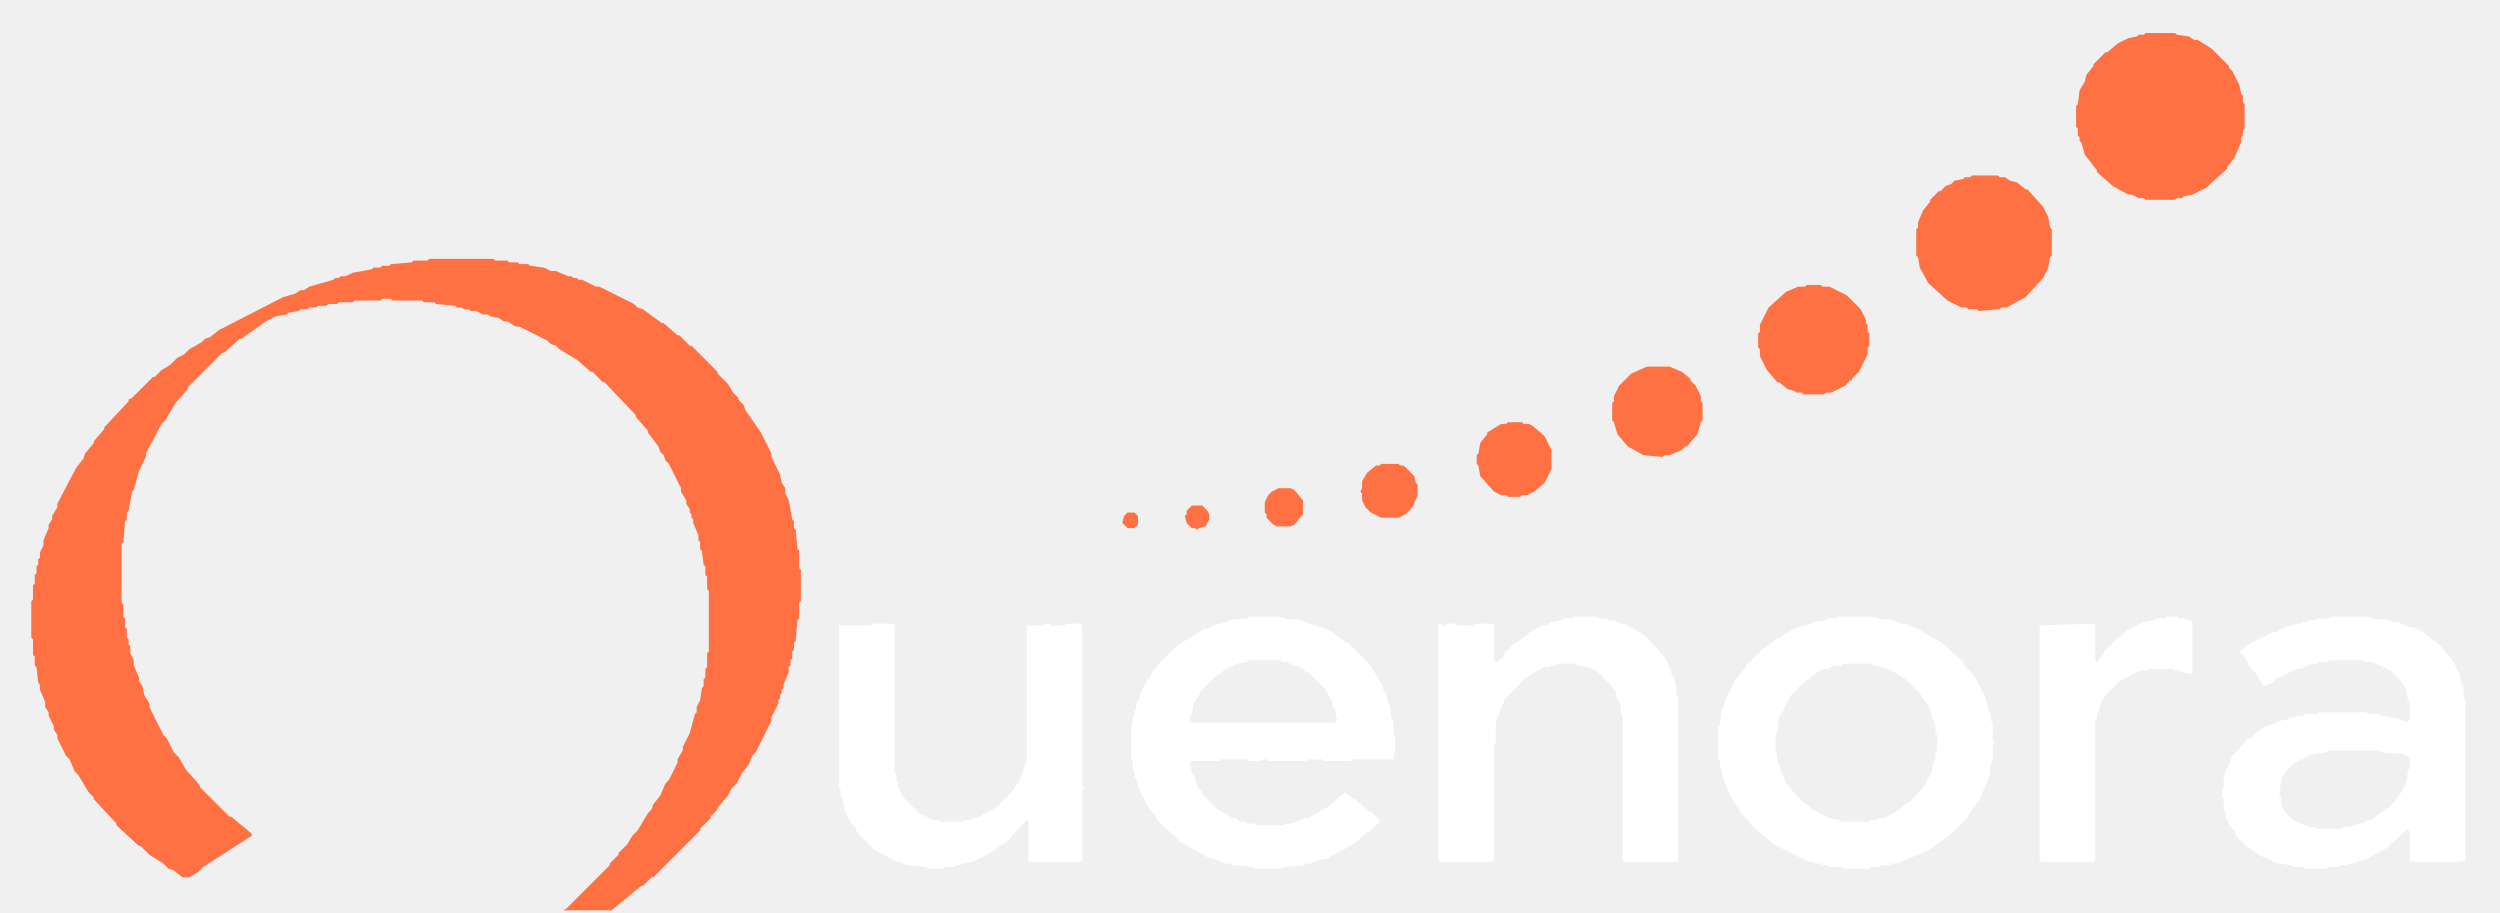
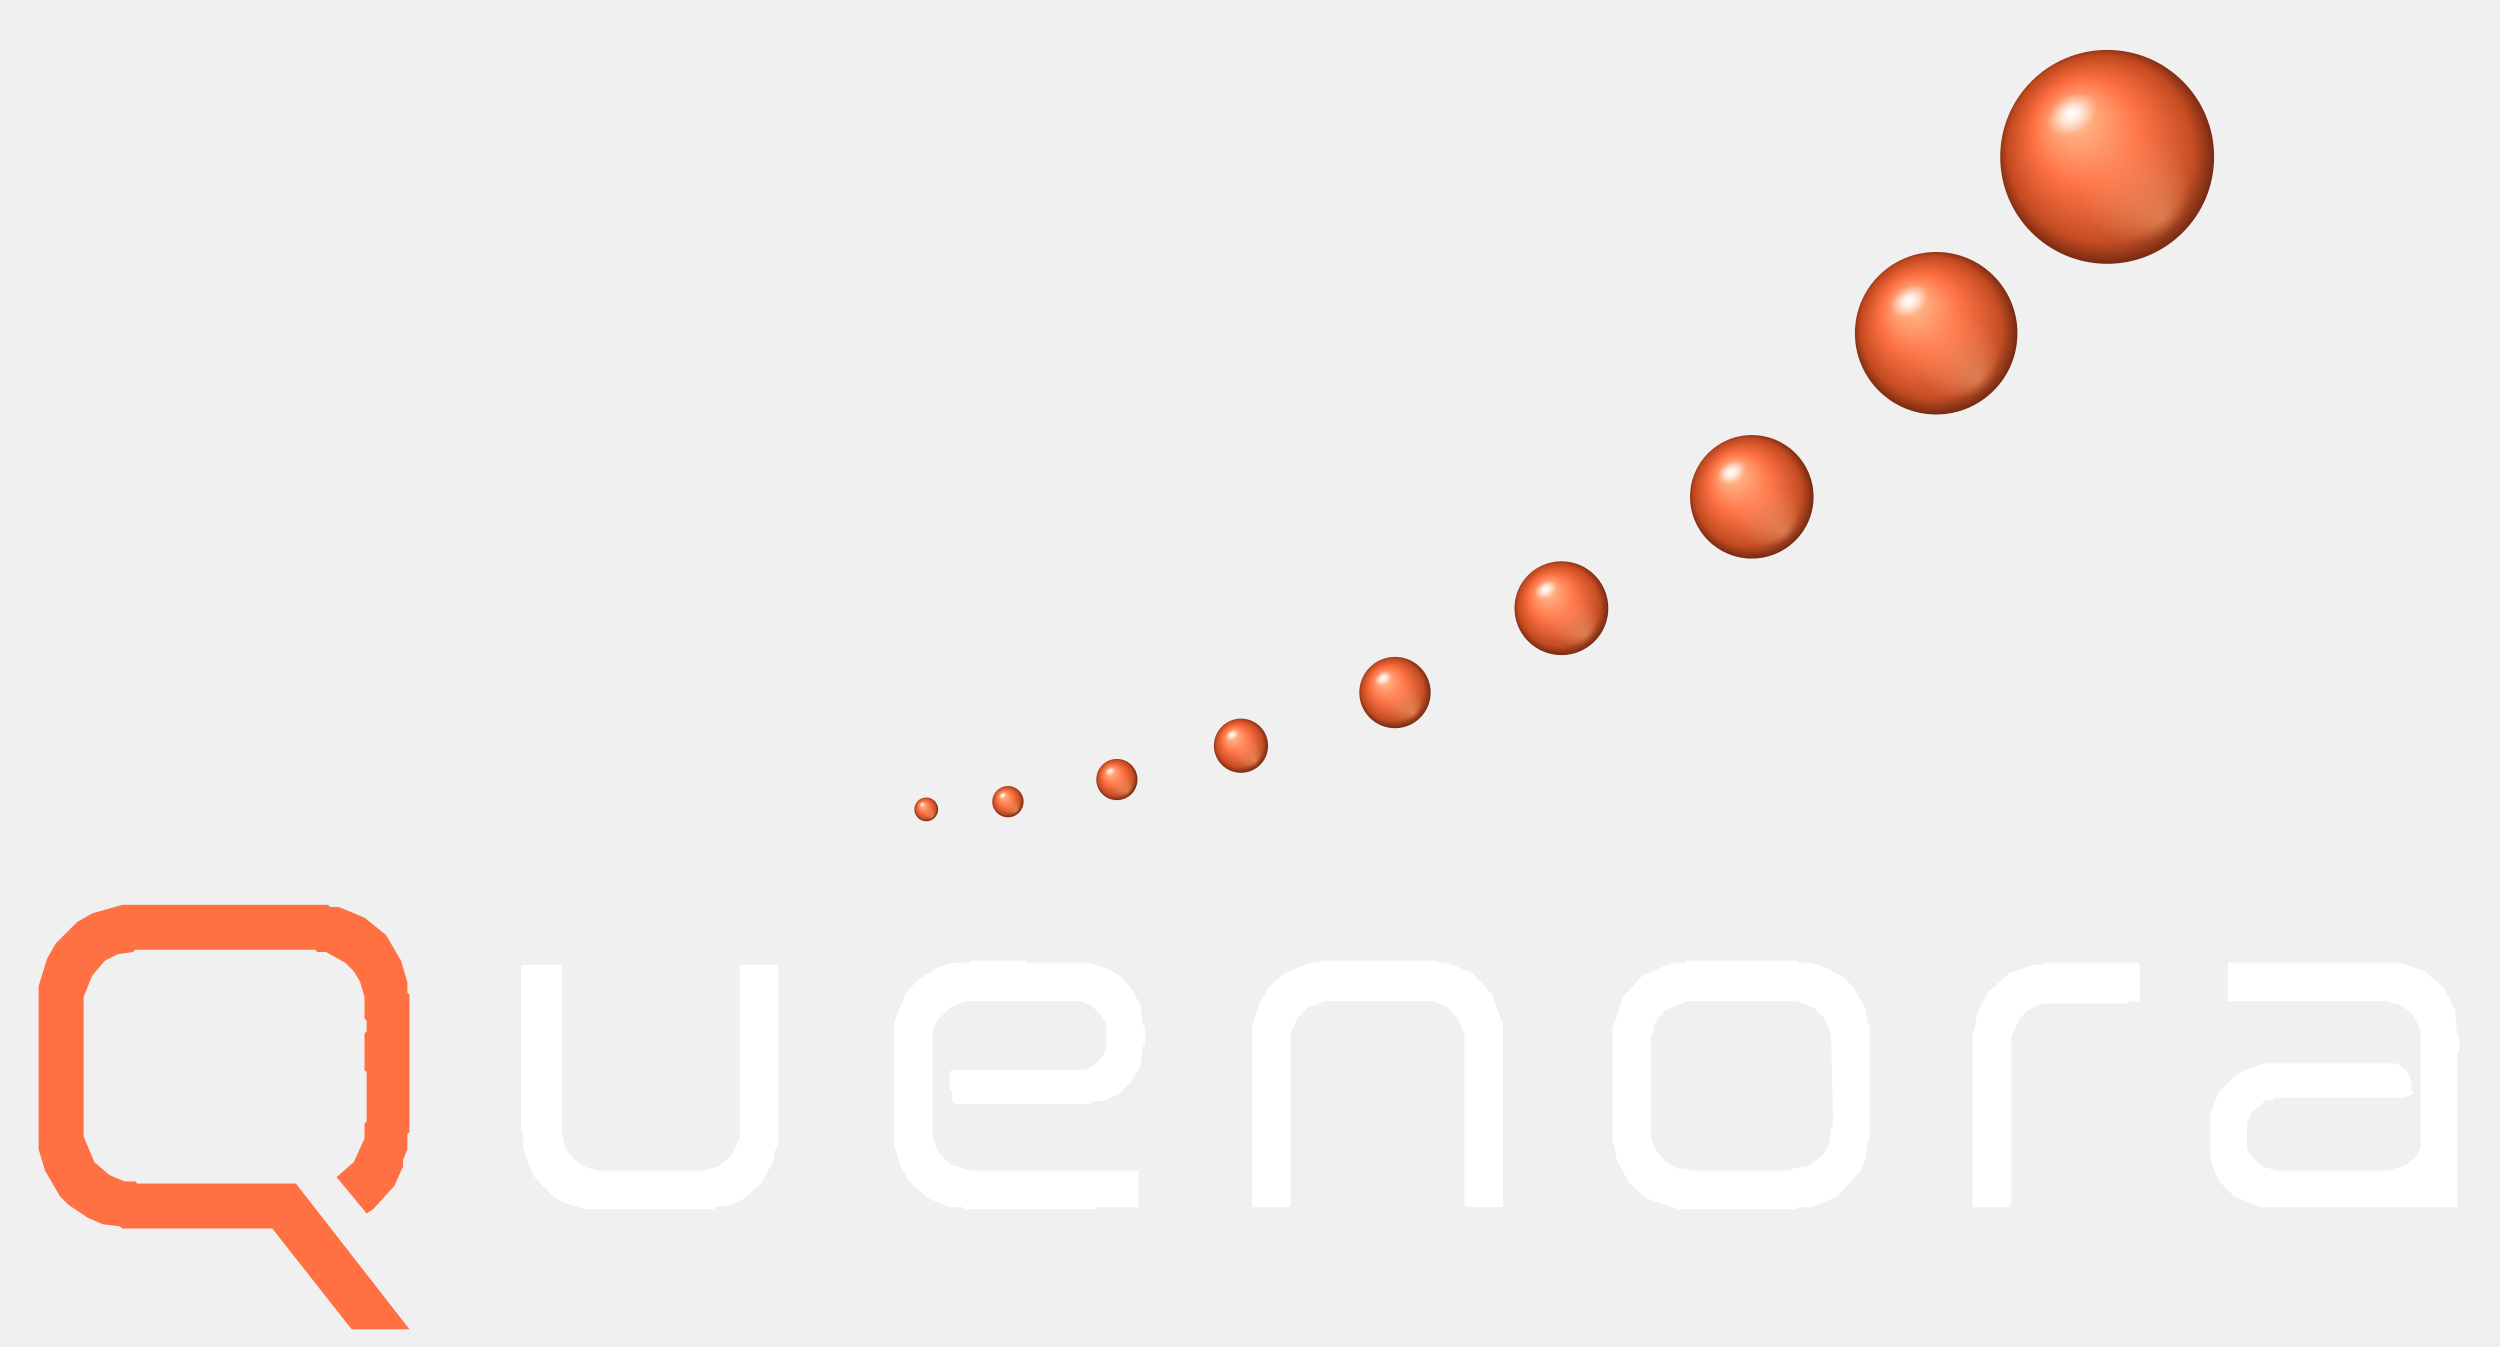
- <svg xmlns="http://www.w3.org/2000/svg" viewBox="0 0 1439 525" role="img" aria-label="Quenora logo">
-   <path d="M 649 295 L 647 297 L 646 301 L 649 304 L 653 304 L 655 302 L 655 297 L 653 295 Z M 686 291 L 683 294 L 683 296 L 682 297 L 683 301 L 686 304 L 688 304 L 689 305 L 690 304 L 694 303 L 696 299 L 696 296 L 695 294 L 692 291 Z M 736 281 L 732 283 L 730 285 L 728 289 L 728 295 L 729 296 L 729 298 L 733 302 L 735 303 L 743 303 L 745 302 L 750 296 L 750 288 L 745 282 L 743 281 Z M 792 268 L 787 272 L 784 277 L 784 281 L 783 283 L 784 284 L 784 288 L 786 292 L 789 295 L 795 298 L 805 298 L 809 296 L 813 292 L 816 285 L 816 279 L 815 278 L 814 274 L 808 268 L 806 268 L 805 267 L 795 267 L 794 268 Z M 868 243 L 867 244 L 864 244 L 856 249 L 856 250 L 852 255 L 851 261 L 850 262 L 850 267 L 851 268 L 852 274 L 860 283 L 864 285 L 867 285 L 868 286 L 875 286 L 876 285 L 879 285 L 883 283 L 889 278 L 893 270 L 893 259 L 889 251 L 882 245 L 880 244 L 877 244 L 876 243 Z M 948 211 L 939 215 L 932 222 L 929 228 L 929 231 L 928 232 L 928 242 L 929 243 L 931 250 L 937 257 L 946 262 L 957 263 L 958 262 L 961 262 L 968 259 L 970 257 L 971 257 L 977 250 L 979 243 L 980 242 L 980 232 L 979 231 L 979 228 L 976 222 L 973 219 L 973 218 L 968 214 L 961 211 Z M 1040 164 L 1039 165 L 1035 165 L 1028 168 L 1018 177 L 1013 187 L 1013 191 L 1012 192 L 1012 200 L 1013 201 L 1013 205 L 1017 213 L 1023 220 L 1024 220 L 1029 224 L 1033 225 L 1034 226 L 1037 226 L 1038 227 L 1050 227 L 1051 226 L 1054 226 L 1062 222 L 1065 219 L 1066 219 L 1066 218 L 1070 214 L 1075 204 L 1075 200 L 1076 199 L 1076 192 L 1075 191 L 1075 187 L 1074 186 L 1074 184 L 1071 178 L 1063 170 L 1053 165 L 1049 165 L 1048 164 Z M 88 217 L 76 229 L 74 230 L 74 231 L 60 246 L 60 247 L 54 254 L 54 255 L 49 261 L 48 264 L 44 269 L 33 290 L 33 292 L 30 297 L 30 299 L 28 302 L 28 304 L 25 311 L 25 314 L 23 318 L 23 321 L 22 322 L 22 325 L 21 326 L 21 330 L 20 331 L 20 336 L 19 337 L 19 345 L 18 346 L 18 367 L 19 368 L 19 377 L 20 378 L 20 383 L 21 384 L 22 393 L 23 394 L 23 397 L 26 404 L 26 407 L 28 410 L 28 412 L 31 418 L 31 420 L 33 423 L 33 425 L 38 435 L 40 437 L 43 444 L 45 446 L 51 456 L 54 459 L 54 460 L 67 474 L 67 475 L 80 487 L 81 487 L 86 492 L 94 497 L 97 500 L 100 501 L 105 505 L 109 505 L 114 502 L 117 499 L 145 481 L 145 480 L 133 470 L 132 470 L 115 453 L 115 452 L 107 443 L 103 436 L 100 433 L 96 425 L 94 423 L 86 407 L 86 405 L 83 400 L 82 395 L 80 392 L 80 390 L 77 383 L 77 380 L 75 376 L 75 372 L 74 371 L 74 368 L 73 367 L 73 362 L 72 361 L 72 356 L 71 355 L 71 348 L 70 347 L 70 313 L 71 312 L 72 300 L 73 299 L 73 295 L 74 294 L 76 283 L 77 282 L 80 271 L 84 263 L 84 261 L 93 244 L 95 242 L 101 232 L 108 224 L 108 223 L 128 203 L 129 203 L 138 195 L 139 195 L 153 185 L 159 182 L 165 181 L 166 180 L 172 179 L 173 178 L 177 178 L 178 177 L 182 177 L 183 176 L 188 176 L 189 175 L 194 175 L 195 174 L 203 174 L 204 173 L 219 173 L 220 172 L 225 172 L 226 173 L 243 173 L 244 174 L 250 174 L 251 175 L 262 176 L 263 177 L 266 177 L 267 178 L 270 178 L 271 179 L 274 179 L 278 181 L 281 181 L 282 182 L 287 183 L 290 185 L 292 185 L 297 188 L 299 188 L 315 196 L 317 198 L 320 199 L 322 201 L 332 207 L 340 214 L 341 214 L 347 220 L 348 220 L 366 239 L 366 240 L 373 248 L 373 249 L 379 257 L 380 260 L 382 262 L 383 265 L 385 267 L 392 281 L 392 283 L 395 288 L 395 290 L 397 293 L 397 295 L 398 296 L 398 298 L 399 299 L 399 301 L 402 308 L 402 311 L 403 312 L 403 316 L 404 317 L 405 325 L 406 326 L 406 331 L 407 332 L 407 339 L 408 340 L 408 375 L 407 376 L 407 384 L 406 385 L 406 390 L 405 391 L 405 395 L 404 396 L 403 403 L 401 407 L 401 410 L 400 411 L 397 422 L 393 430 L 393 432 L 390 437 L 390 439 L 385 449 L 383 451 L 380 458 L 376 463 L 375 466 L 373 468 L 367 478 L 364 481 L 361 486 L 356 491 L 356 492 L 351 497 L 351 498 L 326 523 L 324 524 L 352 524 L 369 510 L 370 510 L 375 505 L 376 505 L 403 478 L 403 477 L 409 471 L 409 470 L 413 466 L 413 465 L 419 458 L 421 454 L 424 451 L 427 445 L 431 440 L 433 435 L 435 433 L 444 415 L 444 413 L 448 405 L 448 403 L 449 402 L 449 400 L 450 399 L 450 397 L 451 396 L 451 394 L 454 387 L 454 384 L 455 383 L 455 380 L 456 379 L 456 375 L 457 374 L 457 370 L 458 369 L 459 357 L 460 356 L 460 347 L 461 346 L 461 328 L 460 327 L 460 317 L 459 316 L 458 305 L 457 304 L 457 300 L 456 299 L 454 288 L 452 284 L 452 281 L 450 278 L 449 273 L 444 263 L 444 261 L 438 249 L 429 236 L 428 233 L 425 230 L 425 229 L 422 226 L 419 221 L 413 215 L 413 214 L 398 199 L 397 199 L 391 193 L 390 193 L 382 186 L 381 186 L 370 178 L 367 177 L 365 175 L 345 165 L 343 165 L 335 161 L 333 161 L 332 160 L 330 160 L 329 159 L 327 159 L 320 156 L 317 156 L 313 154 L 305 153 L 304 152 L 299 152 L 298 151 L 293 151 L 292 150 L 285 150 L 284 149 L 247 149 L 246 150 L 238 150 L 237 151 L 225 152 L 224 153 L 220 153 L 219 154 L 215 154 L 214 155 L 203 157 L 199 159 L 196 159 L 195 160 L 193 160 L 192 161 L 178 165 L 175 167 L 173 167 L 170 169 L 163 171 L 126 190 L 121 194 L 118 195 L 116 197 L 109 201 L 106 204 L 102 206 L 98 210 L 93 213 L 89 217 Z M 1135 101 L 1134 102 L 1131 102 L 1130 103 L 1125 104 L 1123 106 L 1120 107 L 1117 110 L 1116 110 L 1111 115 L 1111 116 L 1107 121 L 1104 128 L 1104 131 L 1103 132 L 1103 147 L 1104 148 L 1105 154 L 1110 163 L 1121 173 L 1129 177 L 1132 177 L 1133 178 L 1138 178 L 1139 179 L 1151 178 L 1152 177 L 1155 177 L 1166 171 L 1176 160 L 1179 154 L 1180 148 L 1181 147 L 1181 132 L 1180 131 L 1179 125 L 1176 119 L 1167 109 L 1166 109 L 1161 105 L 1157 104 L 1154 102 L 1151 102 L 1150 101 Z M 1235 19 L 1234 20 L 1231 20 L 1230 21 L 1225 22 L 1219 25 L 1213 30 L 1212 30 L 1205 37 L 1205 38 L 1201 43 L 1200 47 L 1197 52 L 1196 60 L 1195 61 L 1195 73 L 1196 74 L 1196 78 L 1197 79 L 1197 81 L 1198 82 L 1200 89 L 1207 98 L 1207 99 L 1216 107 L 1225 112 L 1227 112 L 1231 114 L 1234 114 L 1235 115 L 1252 115 L 1253 114 L 1256 114 L 1257 113 L 1262 112 L 1270 108 L 1282 97 L 1282 96 L 1286 91 L 1290 82 L 1290 79 L 1291 78 L 1291 75 L 1292 74 L 1292 60 L 1291 59 L 1291 55 L 1290 54 L 1289 49 L 1285 41 L 1283 39 L 1283 38 L 1273 28 L 1265 23 L 1263 23 L 1260 21 L 1253 20 L 1252 19 Z" fill="#FF7043" fill-rule="evenodd" />
-   <path d="M 1312 458 L 1313 449 L 1315 445 L 1321 439 L 1331 434 L 1339 433 L 1340 432 L 1369 432 L 1370 433 L 1383 434 L 1387 436 L 1387 443 L 1386 444 L 1385 451 L 1381 458 L 1375 465 L 1374 465 L 1365 472 L 1363 472 L 1360 474 L 1357 474 L 1356 475 L 1354 475 L 1353 476 L 1349 476 L 1348 477 L 1333 477 L 1332 476 L 1329 476 L 1320 472 L 1315 467 L 1313 463 L 1313 459 Z M 1061 382 L 1077 382 L 1078 383 L 1081 383 L 1082 384 L 1087 385 L 1097 391 L 1106 400 L 1106 401 L 1110 406 L 1112 413 L 1113 414 L 1113 416 L 1114 417 L 1114 422 L 1115 423 L 1115 432 L 1114 433 L 1114 437 L 1113 438 L 1112 444 L 1108 452 L 1099 462 L 1098 462 L 1092 467 L 1084 471 L 1081 471 L 1080 472 L 1077 472 L 1076 473 L 1060 473 L 1059 472 L 1053 471 L 1042 465 L 1039 462 L 1038 462 L 1029 452 L 1025 444 L 1025 442 L 1023 438 L 1023 434 L 1022 433 L 1022 422 L 1023 421 L 1024 413 L 1031 400 L 1040 391 L 1041 391 L 1046 387 L 1050 385 L 1052 385 L 1056 383 L 1060 383 Z M 685 412 L 686 411 L 687 405 L 692 397 L 701 388 L 702 388 L 704 386 L 712 382 L 718 381 L 719 380 L 737 380 L 738 381 L 741 381 L 744 383 L 746 383 L 750 385 L 752 387 L 753 387 L 763 397 L 767 404 L 767 406 L 769 410 L 769 413 L 770 414 L 768 416 L 686 416 L 685 415 Z M 483 360 L 483 454 L 484 455 L 484 459 L 485 460 L 486 466 L 490 474 L 492 476 L 494 480 L 503 489 L 516 496 L 518 496 L 522 498 L 533 499 L 534 500 L 543 500 L 544 499 L 549 499 L 550 498 L 553 498 L 554 497 L 560 496 L 572 490 L 575 487 L 579 485 L 591 472 L 592 473 L 592 495 L 593 496 L 622 496 L 623 495 L 623 455 L 624 453 L 623 452 L 623 360 L 622 359 L 614 359 L 613 360 L 605 360 L 604 359 L 601 359 L 600 360 L 591 360 L 591 438 L 590 439 L 590 441 L 589 442 L 589 444 L 586 451 L 584 453 L 584 454 L 573 465 L 562 471 L 560 471 L 559 472 L 555 472 L 554 473 L 541 473 L 540 472 L 537 472 L 529 468 L 520 459 L 517 453 L 517 451 L 516 450 L 516 446 L 515 445 L 515 360 L 514 359 L 502 359 L 501 360 Z M 1289 375 L 1292 378 L 1295 384 L 1298 387 L 1303 395 L 1308 393 L 1310 391 L 1322 385 L 1324 385 L 1331 382 L 1334 382 L 1335 381 L 1340 381 L 1341 380 L 1360 380 L 1361 381 L 1365 381 L 1376 386 L 1382 392 L 1385 397 L 1386 403 L 1387 404 L 1387 414 L 1386 415 L 1383 415 L 1382 414 L 1380 414 L 1379 413 L 1375 413 L 1374 412 L 1370 412 L 1369 411 L 1363 411 L 1362 410 L 1335 410 L 1334 411 L 1327 411 L 1326 412 L 1322 412 L 1321 413 L 1318 413 L 1317 414 L 1312 415 L 1309 417 L 1307 417 L 1301 420 L 1295 425 L 1294 425 L 1285 435 L 1280 447 L 1280 453 L 1279 454 L 1279 459 L 1280 460 L 1280 466 L 1281 467 L 1281 470 L 1284 476 L 1286 478 L 1287 481 L 1294 488 L 1295 488 L 1300 492 L 1311 497 L 1319 498 L 1320 499 L 1326 499 L 1327 500 L 1339 500 L 1340 499 L 1346 499 L 1347 498 L 1351 498 L 1352 497 L 1355 497 L 1356 496 L 1361 495 L 1374 488 L 1386 477 L 1387 478 L 1387 495 L 1388 496 L 1416 496 L 1417 495 L 1418 496 L 1419 495 L 1419 403 L 1418 402 L 1418 395 L 1417 394 L 1416 389 L 1411 379 L 1402 369 L 1401 369 L 1395 364 L 1389 361 L 1387 361 L 1380 358 L 1377 358 L 1376 357 L 1365 356 L 1364 355 L 1342 355 L 1341 356 L 1334 356 L 1333 357 L 1329 357 L 1328 358 L 1325 358 L 1324 359 L 1321 359 L 1320 360 L 1315 361 L 1310 364 L 1308 364 L 1294 371 Z M 1261 357 L 1259 357 L 1258 356 L 1254 356 L 1253 355 L 1247 355 L 1246 356 L 1241 356 L 1240 357 L 1234 358 L 1224 363 L 1221 366 L 1220 366 L 1211 375 L 1211 376 L 1207 381 L 1206 380 L 1206 360 L 1205 359 L 1174 360 L 1174 495 L 1175 496 L 1205 496 L 1206 495 L 1206 415 L 1207 414 L 1207 411 L 1208 410 L 1209 405 L 1212 400 L 1220 392 L 1232 386 L 1236 386 L 1237 385 L 1251 385 L 1252 386 L 1255 386 L 1256 387 L 1262 388 L 1262 358 Z M 1058 355 L 1057 356 L 1052 356 L 1051 357 L 1044 358 L 1043 359 L 1035 361 L 1027 365 L 1025 367 L 1022 368 L 1016 373 L 1015 373 L 1005 383 L 1005 384 L 999 391 L 993 403 L 993 405 L 991 409 L 990 417 L 989 418 L 989 437 L 990 438 L 990 442 L 991 443 L 992 449 L 994 452 L 994 454 L 998 462 L 1000 464 L 1002 468 L 1007 473 L 1007 474 L 1021 486 L 1041 496 L 1044 496 L 1045 497 L 1048 497 L 1049 498 L 1052 498 L 1053 499 L 1060 499 L 1061 500 L 1076 500 L 1077 499 L 1082 499 L 1083 498 L 1088 498 L 1089 497 L 1092 497 L 1111 489 L 1120 482 L 1121 482 L 1133 470 L 1133 469 L 1139 461 L 1145 447 L 1146 439 L 1147 438 L 1147 429 L 1148 428 L 1147 426 L 1147 416 L 1146 415 L 1146 411 L 1145 410 L 1143 402 L 1137 390 L 1130 382 L 1130 381 L 1118 370 L 1102 361 L 1100 361 L 1097 359 L 1094 359 L 1090 357 L 1080 356 L 1079 355 Z M 947 366 L 935 359 L 933 359 L 929 357 L 926 357 L 925 356 L 920 356 L 919 355 L 906 355 L 905 356 L 900 356 L 899 357 L 893 358 L 890 360 L 888 360 L 882 363 L 873 370 L 872 370 L 866 376 L 866 377 L 862 381 L 861 381 L 860 380 L 860 360 L 859 359 L 849 359 L 848 360 L 839 360 L 838 359 L 833 359 L 832 360 L 830 360 L 829 359 L 828 360 L 828 495 L 829 496 L 859 496 L 860 495 L 860 429 L 861 428 L 861 415 L 866 403 L 878 390 L 889 384 L 892 384 L 893 383 L 896 383 L 897 382 L 907 382 L 908 383 L 914 384 L 920 387 L 928 395 L 928 396 L 930 398 L 930 400 L 933 406 L 933 411 L 934 412 L 934 495 L 935 496 L 966 496 L 966 401 L 965 400 L 965 395 L 964 394 L 964 391 L 962 388 L 962 386 L 958 378 Z M 693 362 L 677 372 L 666 383 L 666 384 L 663 387 L 662 390 L 660 392 L 656 400 L 656 402 L 654 405 L 654 408 L 653 409 L 653 412 L 652 413 L 652 417 L 651 418 L 651 437 L 652 438 L 652 443 L 653 444 L 653 447 L 654 448 L 655 453 L 661 465 L 664 468 L 667 473 L 680 485 L 696 494 L 698 494 L 705 497 L 708 497 L 709 498 L 721 499 L 722 500 L 738 500 L 739 499 L 751 498 L 752 497 L 755 497 L 756 496 L 764 494 L 779 486 L 787 479 L 788 479 L 794 473 L 794 471 L 793 471 L 789 467 L 788 467 L 780 460 L 779 460 L 774 456 L 765 464 L 753 471 L 751 471 L 744 474 L 740 474 L 739 475 L 723 475 L 722 474 L 718 474 L 717 473 L 714 473 L 711 471 L 709 471 L 707 469 L 701 466 L 692 457 L 692 456 L 690 454 L 688 450 L 688 448 L 686 445 L 685 439 L 686 438 L 702 438 L 703 437 L 718 437 L 719 438 L 726 438 L 727 437 L 729 437 L 730 438 L 752 438 L 753 437 L 756 437 L 757 438 L 758 437 L 761 437 L 762 438 L 778 438 L 779 437 L 802 437 L 802 435 L 803 434 L 803 424 L 802 423 L 802 415 L 801 414 L 800 406 L 799 405 L 798 400 L 796 397 L 796 395 L 788 382 L 776 370 L 775 370 L 767 364 L 761 361 L 759 361 L 758 360 L 756 360 L 749 357 L 739 356 L 738 355 L 719 355 L 718 356 L 707 357 L 706 358 L 698 360 L 695 362 Z" fill="#FFFFFF" fill-rule="evenodd" />
+ <svg xmlns="http://www.w3.org/2000/svg" viewBox="0 0 1166 628" role="img" aria-label="Quenora logo">
+   <defs>
+     <radialGradient id="q79d4b" cx="0.5" cy="0.5" r="0.53" fx="0.32" fy="0.29">
+       <stop offset="0" stop-color="#FFE2D0" />
+       <stop offset="0.16" stop-color="#FFA97C" />
+       <stop offset="0.46" stop-color="#FF7043" />
+       <stop offset="0.82" stop-color="#C2481E" />
+       <stop offset="1" stop-color="#5E1E0C" />
+     </radialGradient>
+     <radialGradient id="q79d4r" cx="0.5" cy="0.5" r="0.52" fx="0.76" fy="0.79">
+       <stop offset="0" stop-color="#FFC496" stop-opacity="0.42" />
+       <stop offset="0.5" stop-color="#FFC496" stop-opacity="0.06" />
+       <stop offset="1" stop-color="#FFC496" stop-opacity="0" />
+     </radialGradient>
+     <radialGradient id="q79d4h" cx="0.5" cy="0.5" r="0.5">
+       <stop offset="0" stop-color="#FFFFFF" stop-opacity="0.92" />
+       <stop offset="1" stop-color="#FFFFFF" stop-opacity="0" />
+     </radialGradient>
+   </defs>
+   <path d="M 36 430 L 26 440 L 22 447 L 18 460 L 18 536 L 21 546 L 28 558 L 32 562 L 41 568 L 48 571 L 56 572 L 57 573 L 127 573 L 164 620 L 191 620 L 138 552 L 64 552 L 63 551 L 58 551 L 51 548 L 44 542 L 39 530 L 39 465 L 43 455 L 49 448 L 55 445 L 62 444 L 63 443 L 147 443 L 148 444 L 152 444 L 161 449 L 165 453 L 168 458 L 170 465 L 170 475 L 171 476 L 171 481 L 170 482 L 170 499 L 171 500 L 171 523 L 170 524 L 170 531 L 165 542 L 157 549 L 171 566 L 174 564 L 184 553 L 188 544 L 188 541 L 190 536 L 190 529 L 191 528 L 191 464 L 190 463 L 190 458 L 187 448 L 180 436 L 170 428 L 158 423 L 154 423 L 153 422 L 57 422 L 43 426 Z" fill="#FF7043" fill-rule="evenodd" />
+   <path d="M 774 474 L 777 471 L 787 467 L 838 467 L 846 470 L 851 475 L 854 482 L 855 525 L 854 526 L 853 534 L 850 539 L 843 544 L 836 545 L 835 546 L 788 546 L 787 545 L 783 545 L 777 542 L 772 536 L 770 531 L 770 483 L 771 482 L 771 479 Z M 243 450 L 243 527 L 244 528 L 244 535 L 246 542 L 250 550 L 258 558 L 263 561 L 273 564 L 333 564 L 334 563 L 341 562 L 347 559 L 355 552 L 361 541 L 361 538 L 363 533 L 363 450 L 345 450 L 345 531 L 341 539 L 335 544 L 328 546 L 279 546 L 272 544 L 266 539 L 263 534 L 263 531 L 262 530 L 262 450 Z M 1039 449 L 1039 467 L 1114 467 L 1115 468 L 1118 468 L 1123 471 L 1126 474 L 1129 481 L 1129 535 L 1127 539 L 1123 543 L 1114 546 L 1062 546 L 1055 544 L 1049 538 L 1048 535 L 1048 524 L 1050 519 L 1057 513 L 1060 513 L 1061 512 L 1121 512 L 1126 510 L 1125 509 L 1124 502 L 1122 499 L 1118 496 L 1056 496 L 1047 499 L 1042 502 L 1035 509 L 1031 519 L 1031 540 L 1033 547 L 1036 552 L 1042 558 L 1054 563 L 1146 563 L 1146 491 L 1147 490 L 1147 484 L 1146 483 L 1145 471 L 1140 461 L 1131 453 L 1119 449 Z M 997 449 L 954 449 L 953 450 L 948 450 L 937 454 L 927 463 L 922 473 L 921 480 L 920 481 L 920 563 L 938 563 L 938 484 L 942 475 L 946 471 L 953 468 L 992 468 L 993 467 L 998 467 L 998 450 Z M 766 455 L 757 465 L 752 480 L 752 533 L 753 534 L 754 541 L 760 552 L 768 559 L 783 564 L 838 564 L 839 563 L 845 563 L 857 558 L 867 547 L 870 541 L 871 533 L 872 532 L 872 478 L 871 477 L 870 470 L 864 460 L 860 456 L 851 451 L 844 449 L 839 449 L 838 448 L 787 448 L 786 449 L 780 449 Z M 592 460 L 587 469 L 584 479 L 584 563 L 601 563 L 602 562 L 602 482 L 605 475 L 610 470 L 618 467 L 668 467 L 674 469 L 680 475 L 683 482 L 683 562 L 684 563 L 701 563 L 701 478 L 696 464 L 687 454 L 675 449 L 671 449 L 670 448 L 616 448 L 615 449 L 611 449 L 599 454 Z M 428 457 L 422 464 L 417 477 L 417 534 L 420 544 L 424 551 L 433 559 L 443 563 L 449 563 L 450 564 L 511 564 L 512 563 L 531 563 L 531 546 L 453 546 L 443 543 L 438 538 L 435 531 L 435 481 L 437 476 L 443 470 L 450 467 L 504 467 L 509 469 L 514 474 L 516 478 L 516 489 L 514 493 L 510 497 L 506 499 L 444 499 L 443 500 L 443 508 L 444 509 L 444 513 L 446 515 L 508 515 L 509 514 L 516 513 L 522 510 L 528 504 L 532 497 L 533 488 L 534 487 L 534 479 L 533 478 L 532 469 L 527 460 L 522 455 L 517 452 L 508 449 L 479 449 L 478 448 L 453 448 L 452 449 L 445 449 L 438 451 Z" fill="#FFFFFF" fill-rule="evenodd" />
+   <g class="quenora-rise">
+     <circle cx="432.00" cy="377.50" r="5.54" fill="url(#q79d4b)" />
+     <circle cx="432.00" cy="377.50" r="5.54" fill="url(#q79d4r)" />
+     <ellipse cx="430.17" cy="375.28" rx="1.44" ry="0.94" transform="rotate(-31.5 430.17 375.28)" fill="url(#q79d4h)" />
+     <circle cx="470.10" cy="373.90" r="7.29" fill="url(#q79d4b)" />
+     <circle cx="470.10" cy="373.90" r="7.29" fill="url(#q79d4r)" />
+     <ellipse cx="467.69" cy="370.98" rx="1.90" ry="1.24" transform="rotate(-31.5 467.69 370.98)" fill="url(#q79d4h)" />
+     <circle cx="520.92" cy="363.58" r="9.60" fill="url(#q79d4b)" />
+     <circle cx="520.92" cy="363.58" r="9.60" fill="url(#q79d4r)" />
+     <ellipse cx="517.75" cy="359.74" rx="2.50" ry="1.63" transform="rotate(-31.5 517.75 359.74)" fill="url(#q79d4h)" />
+     <circle cx="578.80" cy="347.80" r="12.63" fill="url(#q79d4b)" />
+     <circle cx="578.80" cy="347.80" r="12.63" fill="url(#q79d4r)" />
+     <ellipse cx="574.63" cy="342.75" rx="3.28" ry="2.15" transform="rotate(-31.5 574.63 342.75)" fill="url(#q79d4h)" />
+     <circle cx="650.62" cy="323.00" r="16.63" fill="url(#q79d4b)" />
+     <circle cx="650.62" cy="323.00" r="16.63" fill="url(#q79d4r)" />
+     <ellipse cx="645.14" cy="316.35" rx="4.32" ry="2.83" transform="rotate(-31.5 645.14 316.35)" fill="url(#q79d4h)" />
+     <circle cx="728.24" cy="283.67" r="21.88" fill="url(#q79d4b)" />
+     <circle cx="728.24" cy="283.67" r="21.88" fill="url(#q79d4r)" />
+     <ellipse cx="721.02" cy="274.91" rx="5.69" ry="3.72" transform="rotate(-31.5 721.02 274.91)" fill="url(#q79d4h)" />
+     <circle cx="817.04" cy="231.72" r="28.80" fill="url(#q79d4b)" />
+     <circle cx="817.04" cy="231.72" r="28.80" fill="url(#q79d4r)" />
+     <ellipse cx="807.54" cy="220.20" rx="7.49" ry="4.90" transform="rotate(-31.5 807.54 220.20)" fill="url(#q79d4h)" />
+     <circle cx="903.03" cy="155.42" r="37.90" fill="url(#q79d4b)" />
+     <circle cx="903.03" cy="155.42" r="37.90" fill="url(#q79d4r)" />
+     <ellipse cx="890.53" cy="140.26" rx="9.85" ry="6.44" transform="rotate(-31.5 890.53 140.26)" fill="url(#q79d4h)" />
+     <circle cx="982.78" cy="73.16" r="49.88" fill="url(#q79d4b)" />
+     <circle cx="982.78" cy="73.16" r="49.88" fill="url(#q79d4r)" />
+     <ellipse cx="966.32" cy="53.20" rx="12.97" ry="8.48" transform="rotate(-31.5 966.32 53.20)" fill="url(#q79d4h)" />
+   </g>
</svg>
